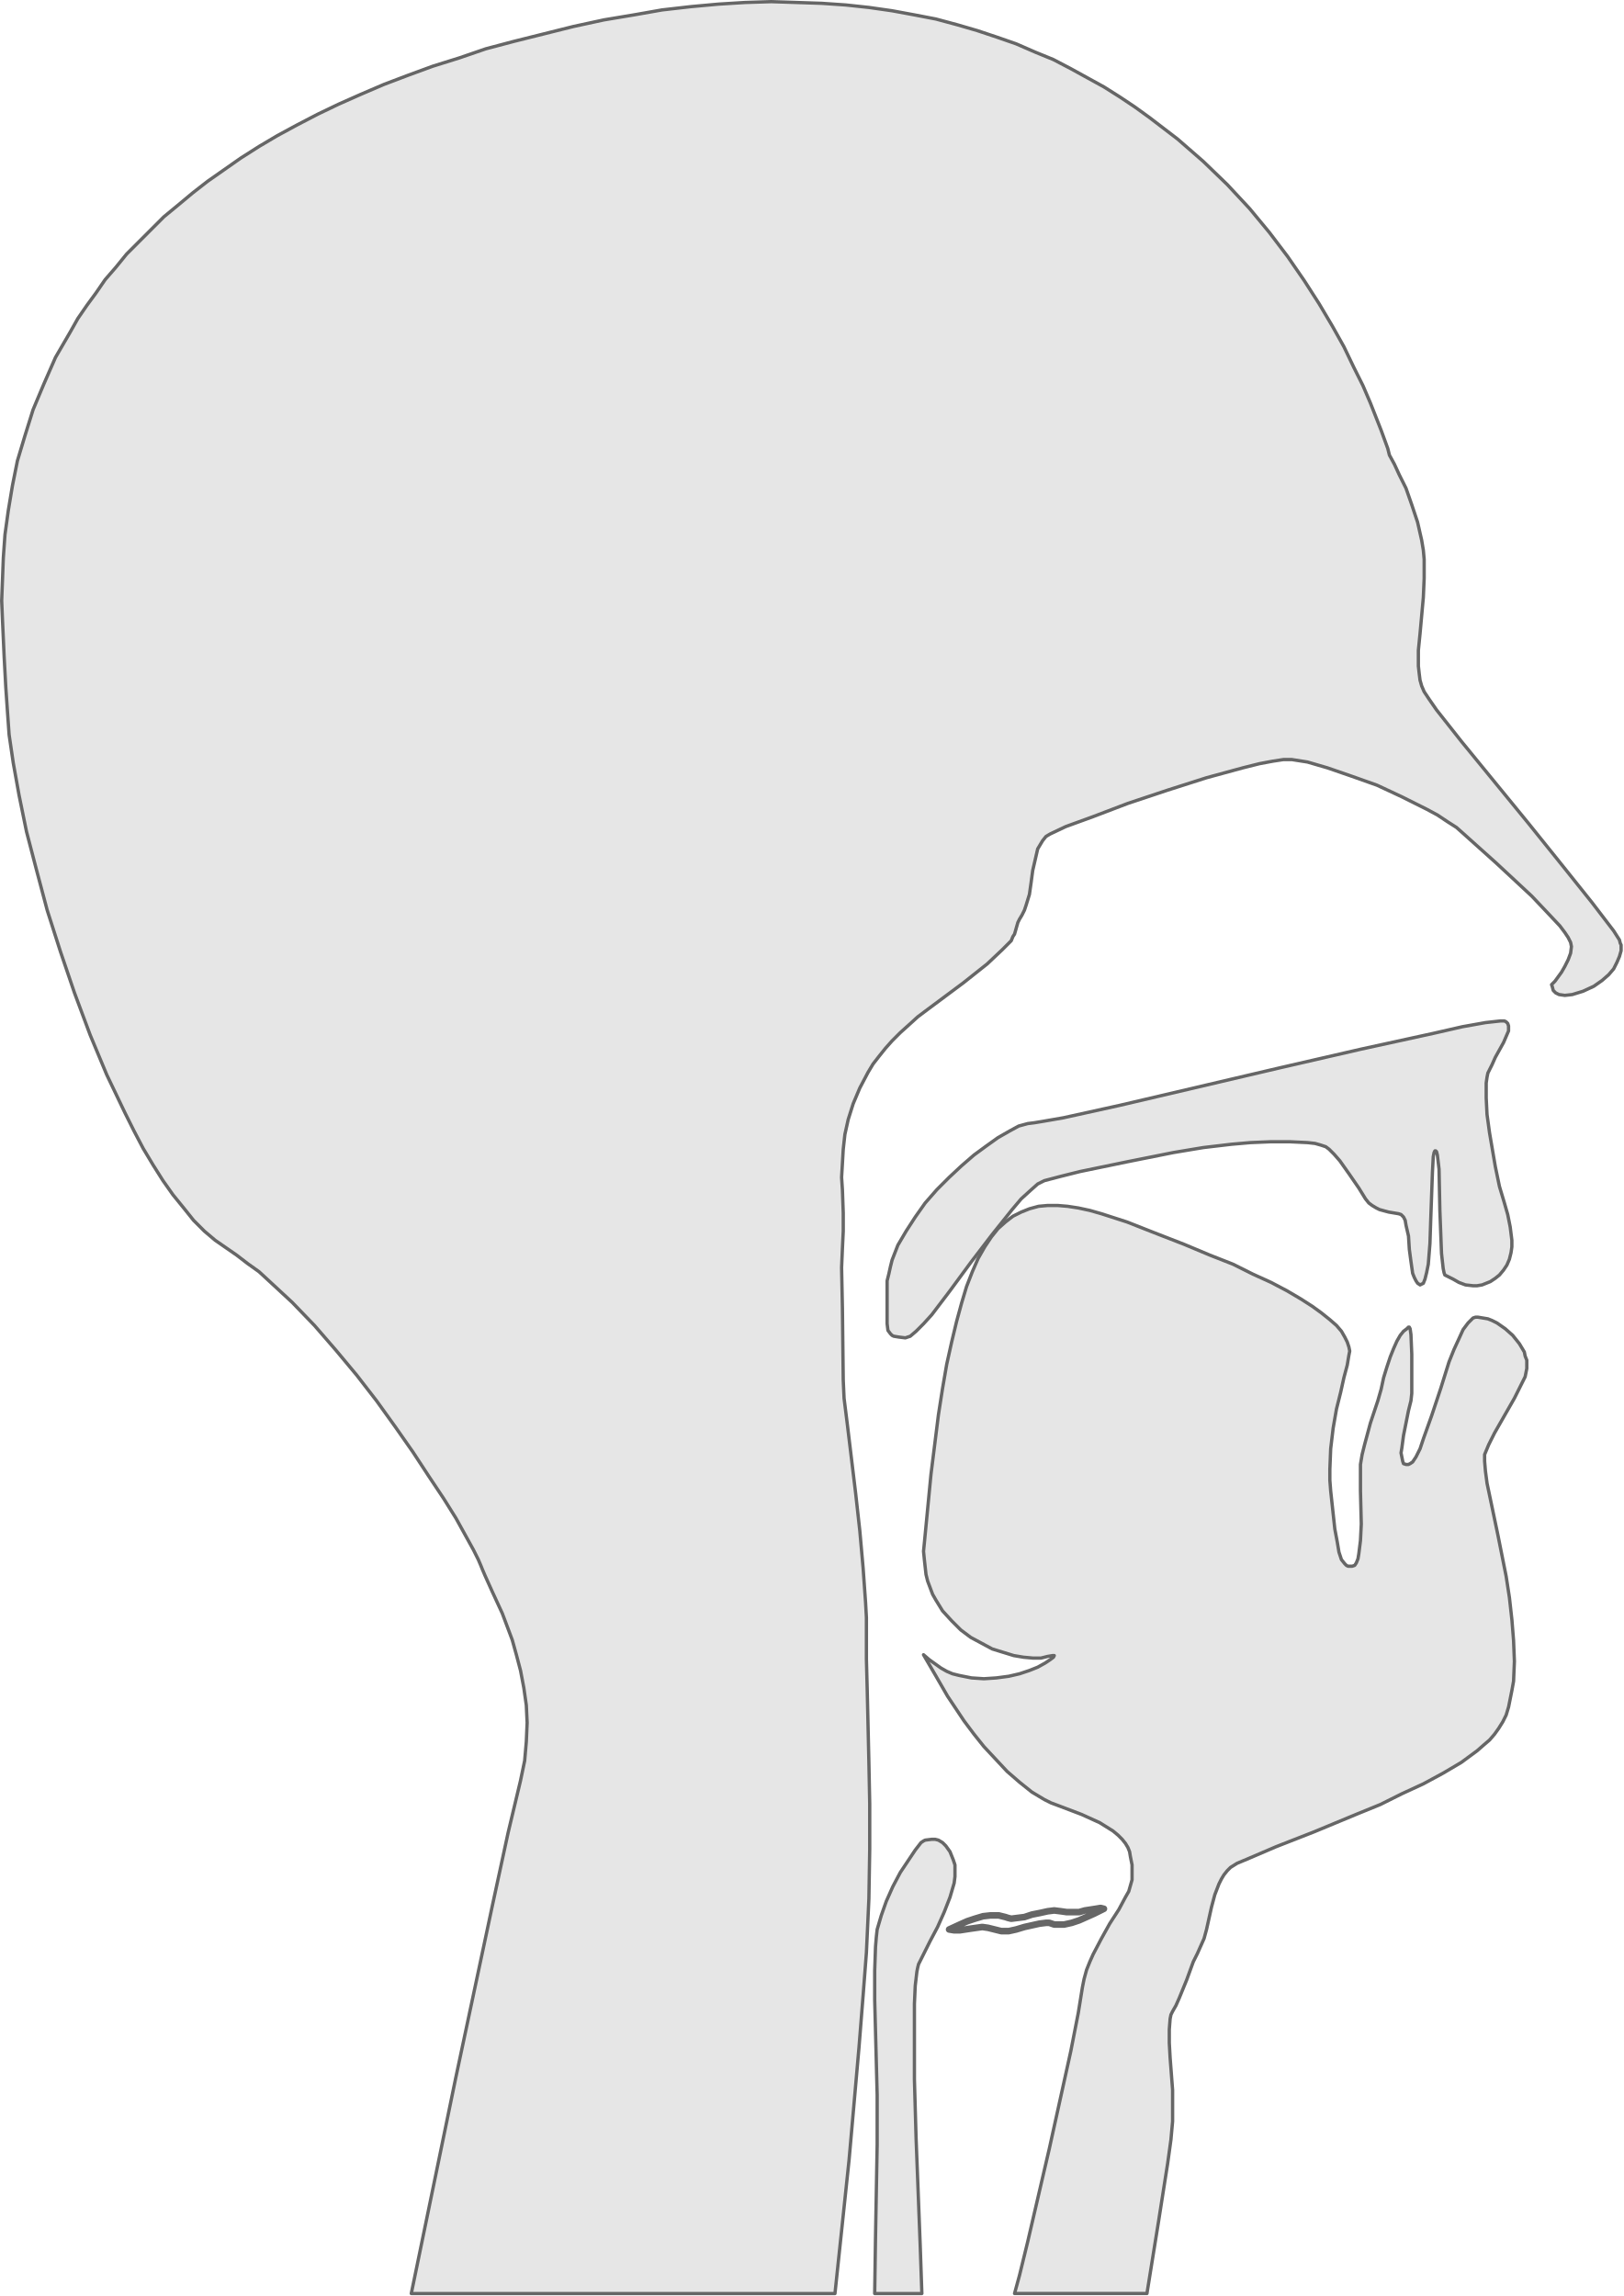
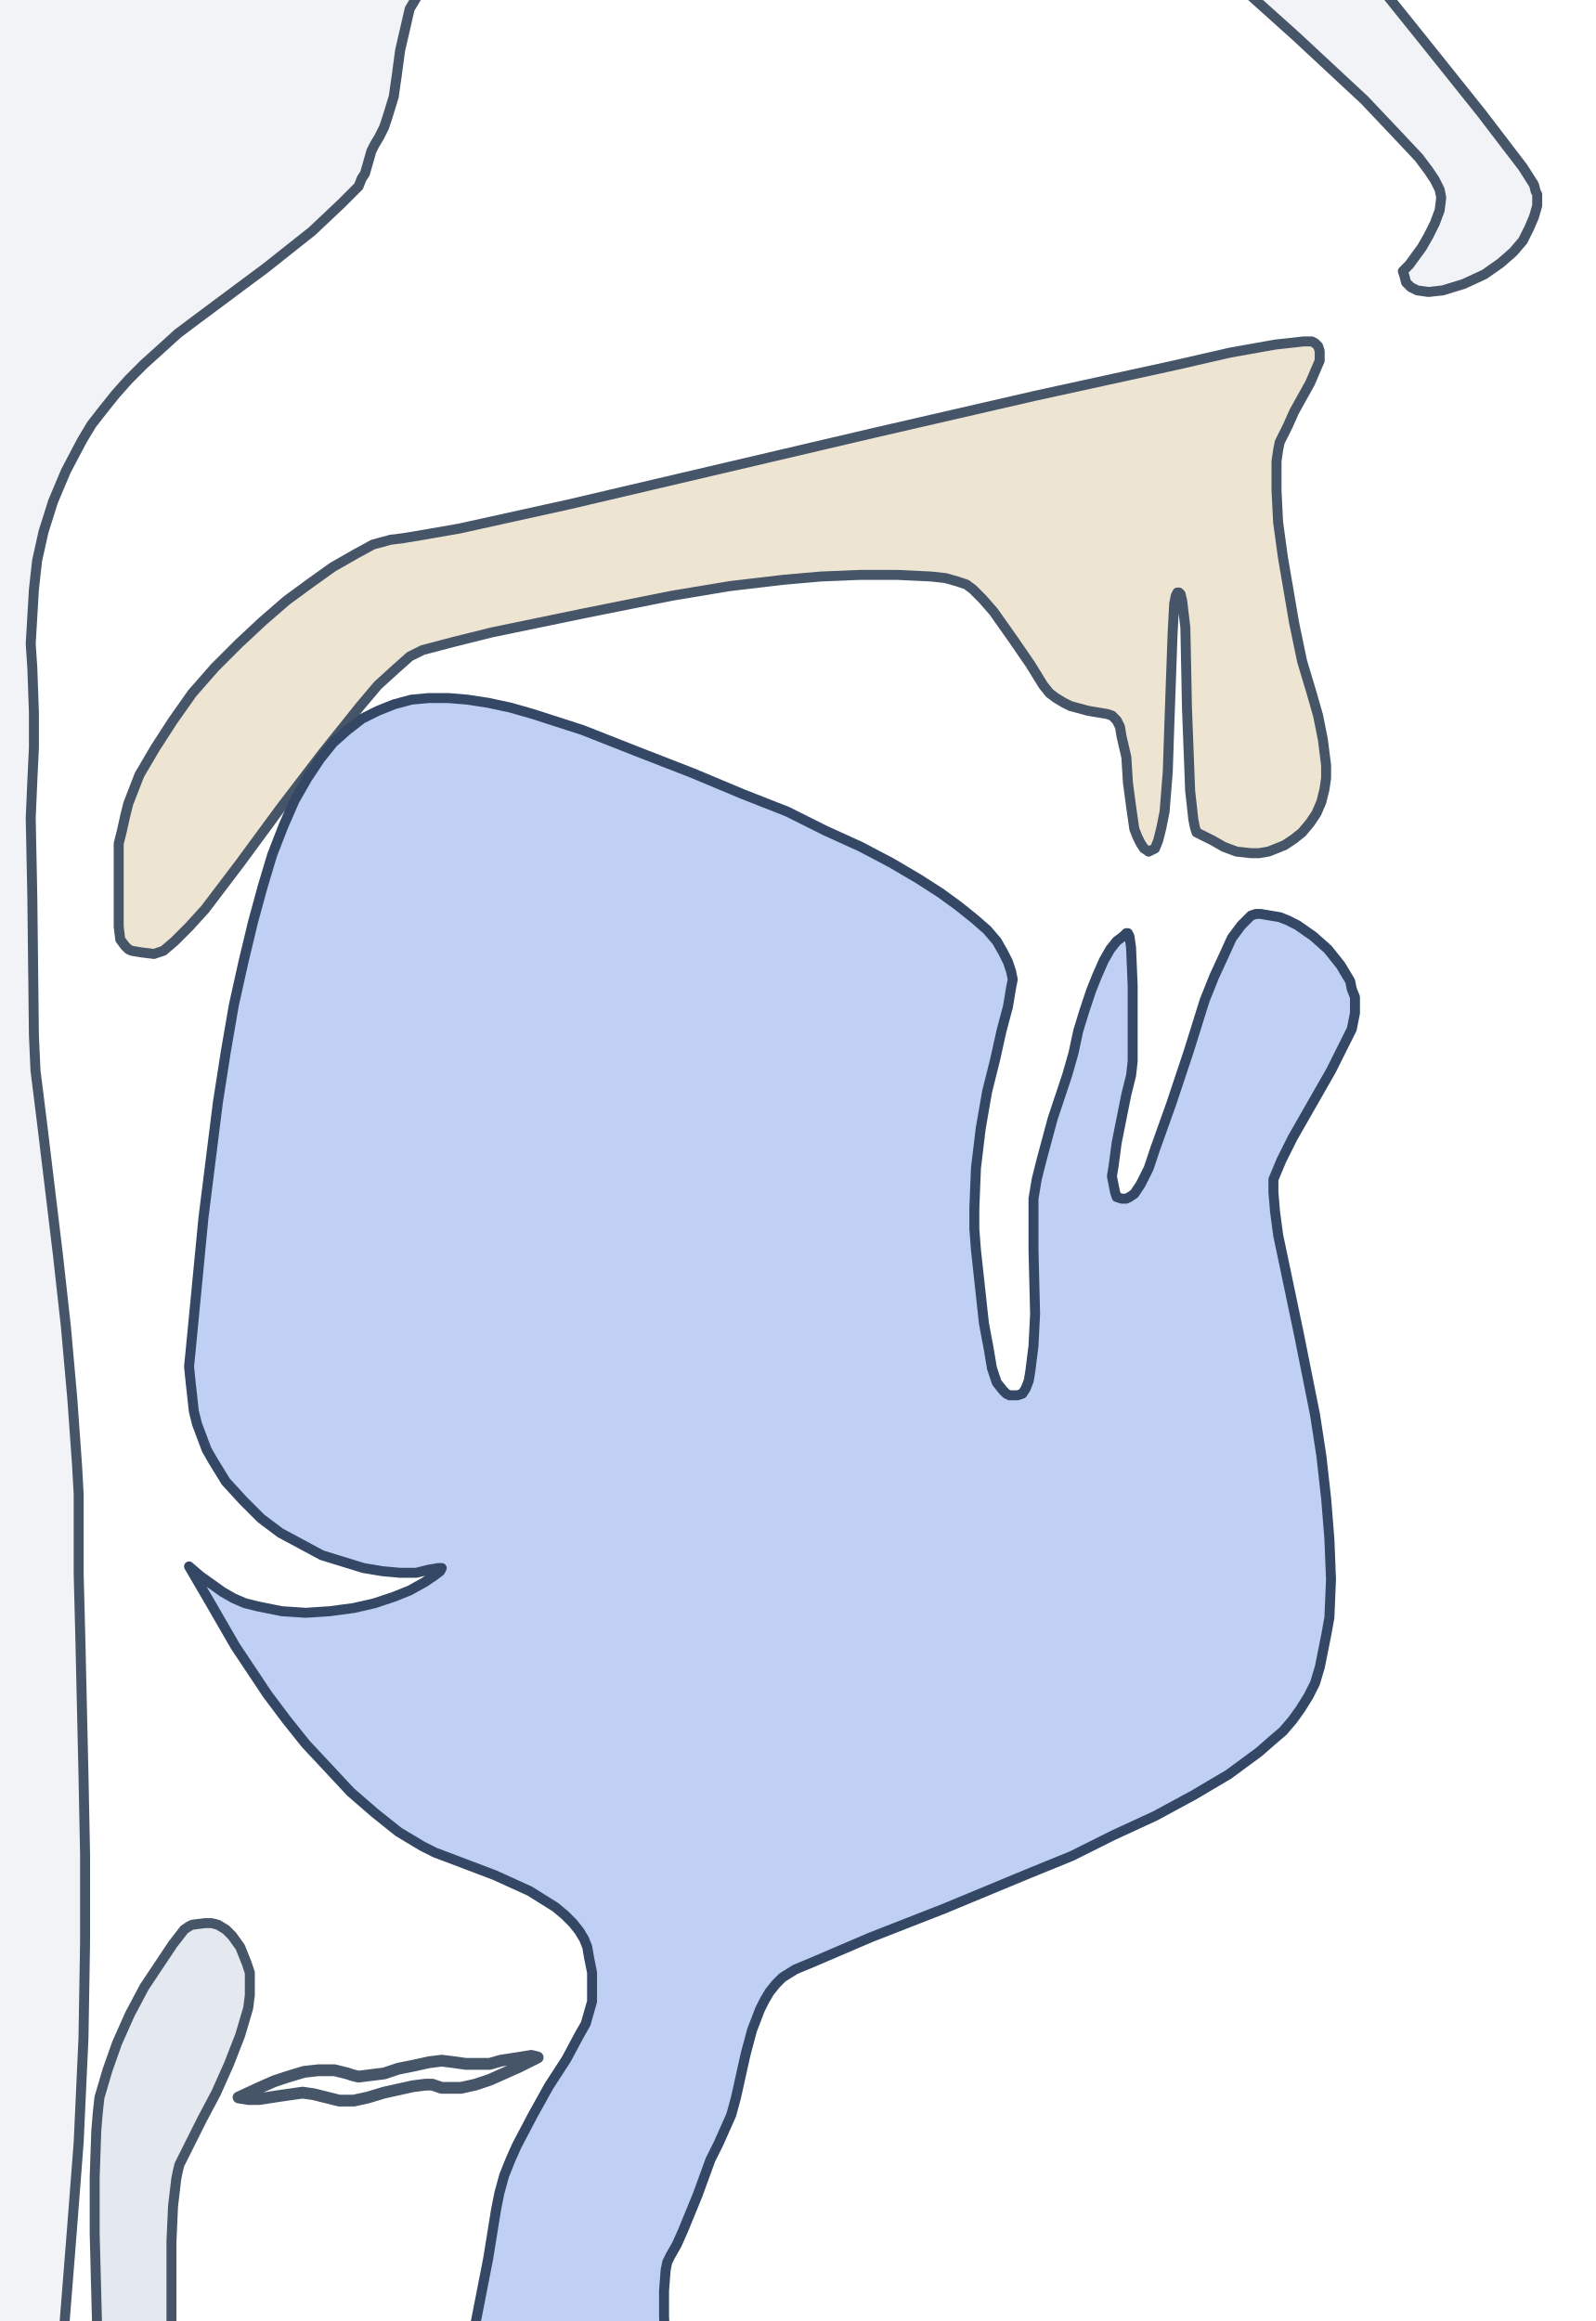
- <svg xmlns="http://www.w3.org/2000/svg" viewBox="0 0 173.038 244.74" id="svg2" height="244.74mm" width="173.038mm" version="1.0">
+ <svg xmlns="http://www.w3.org/2000/svg" viewBox="88 90 88 128" id="svg2" height="640" width="440" version="1.0">
  <defs id="defs4">
    <pattern y="0" x="0" height="6" width="6" patternUnits="userSpaceOnUse" id="WMFhbasepattern" />
  </defs>
-   <path id="path7" d="m 98.249,244.475 0,0 -0.176,-5.115 -0.441,-11.465 -0.177,-6.262 0,-5.644 0,-2.381 0.088,-1.94 0.176,-1.499 0.088,-0.441 0.088,-0.353 0,0 1.235,-2.469 0.794,-1.499 0.706,-1.587 0.618,-1.588 0.441,-1.499 0.088,-0.706 0,-0.618 0,-0.617 -0.176,-0.529 0,0 -0.353,-0.882 -0.441,-0.617 -0.353,-0.353 -0.441,-0.265 -0.353,-0.088 -0.353,0 -0.706,0.088 0,0 -0.176,0.088 -0.265,0.177 -0.617,0.794 -0.706,1.058 -0.882,1.323 -0.794,1.499 -0.706,1.587 -0.529,1.499 -0.441,1.499 0,0 -0.088,0.794 -0.088,1.058 -0.088,2.558 0,3.087 0.088,3.352 0.176,6.791 0,2.91 0,2.381 0,0 -0.176,9.878 -0.088,5.997 5.027,0 z" style="fill:#e6e6e6;fill-opacity:1;fill-rule:nonzero;stroke:#666666;stroke-width:0.353px;stroke-linecap:round;stroke-linejoin:round;stroke-miterlimit:4;stroke-dasharray:none;stroke-opacity:1" />
-   <path id="path9" d="m 88.988,244.475 0,0 1.499,-14.199 1.058,-11.994 0.441,-5.556 0.353,-4.586 0,0 0.264,-5.732 0.088,-5.292 0,-4.851 -0.088,-4.41 -0.176,-7.673 -0.088,-3.352 0,-2.91 0,0 0,-1.499 -0.088,-1.588 -0.264,-3.704 -0.353,-3.969 -0.441,-3.969 -0.882,-7.32 -0.353,-2.822 -0.088,-1.94 0,0 -0.088,-7.673 -0.088,-4.321 0.088,-2.029 0.088,-1.852 0,0 0,-0.97 0,-0.97 -0.088,-2.469 -0.088,-1.323 0.088,-1.499 0.088,-1.499 0.176,-1.587 0.353,-1.588 0.529,-1.676 0.706,-1.676 0.882,-1.676 0.529,-0.882 0.617,-0.794 0.706,-0.882 0.706,-0.794 0.882,-0.882 0.882,-0.794 0.97,-0.882 1.058,-0.794 0,0 3.792,-2.822 2.558,-2.029 1.588,-1.499 0.529,-0.529 0.441,-0.441 0.176,-0.441 0.176,-0.265 0.176,-0.617 0.176,-0.617 0.176,-0.353 0.265,-0.441 0,0 0.264,-0.529 0.176,-0.529 0.353,-1.147 0.176,-1.234 0.176,-1.323 0.265,-1.146 0.264,-1.147 0.264,-0.441 0.265,-0.441 0.353,-0.441 0.441,-0.265 0,0 1.676,-0.794 2.91,-1.058 3.704,-1.411 4.233,-1.411 4.145,-1.323 3.881,-1.058 1.764,-0.441 1.411,-0.265 1.147,-0.176 0.882,0 0,0 1.676,0.264 2.117,0.618 2.558,0.882 2.734,0.97 2.646,1.235 2.646,1.323 1.146,0.617 1.058,0.706 0.97,0.618 0.794,0.706 0,0 3.44,3.087 3.792,3.528 1.587,1.676 1.411,1.499 0.529,0.706 0.353,0.529 0.264,0.529 0.088,0.441 0,0 -0.088,0.706 -0.264,0.706 -0.353,0.706 -0.353,0.618 -0.706,0.97 -0.353,0.353 0,0 0.088,0.264 0.088,0.353 0.265,0.265 0.353,0.176 0.618,0.088 0.794,-0.088 1.146,-0.353 0,0 1.147,-0.529 0.882,-0.618 0.706,-0.617 0.529,-0.617 0.353,-0.706 0.264,-0.618 0.177,-0.618 0,-0.617 0,0 -0.088,-0.176 -0.088,-0.353 -0.617,-0.97 -2.293,-2.998 -3.175,-3.969 -3.616,-4.498 -7.144,-8.731 -2.646,-3.351 -0.794,-1.147 -0.529,-0.794 0,0 -0.264,-0.618 -0.176,-0.617 -0.088,-0.706 -0.088,-0.794 0,-1.676 0.176,-1.764 0.353,-3.881 0.088,-2.028 0,-2.029 0,0 -0.088,-0.97 -0.176,-1.058 -0.441,-1.94 -0.617,-1.852 -0.617,-1.764 -0.706,-1.411 -0.529,-1.147 -0.529,-0.97 0,0 -0.177,-0.706 -0.706,-1.94 -1.146,-2.91 -0.794,-1.852 -0.97,-1.94 -1.058,-2.205 -1.235,-2.205 -1.411,-2.381 -1.587,-2.469 -1.764,-2.558 -1.94,-2.558 -2.117,-2.558 -2.381,-2.558 -2.558,-2.469 -2.734,-2.381 -1.499,-1.147 -1.499,-1.147 -1.587,-1.147 -1.588,-1.058 -1.676,-1.058 -1.764,-0.97 -1.764,-0.97 -1.852,-0.97 -1.94,-0.794 L 108.303,4.674 106.274,3.969 104.157,3.263 102.041,2.646 99.748,2.028 97.455,1.587 95.074,1.147 92.604,0.794 90.135,0.529 87.577,0.353 84.931,0.265 82.197,0.176 79.375,0.265 76.553,0.441 73.643,0.706 70.556,1.058 l -2.999,0.529 -3.175,0.529 -3.263,0.706 0,0 -3.175,0.794 -3.175,0.794 -2.998,0.794 -2.822,0.97 -2.822,0.882 -2.646,0.97 -2.557,0.97 -2.469,1.058 -2.381,1.058 -2.205,1.058 -2.205,1.147 -2.117,1.147 -1.94,1.147 -1.94,1.235 -1.764,1.235 -1.764,1.235 -1.587,1.235 -1.587,1.323 -1.499,1.235 -1.323,1.323 -1.323,1.323 -1.323,1.323 -1.147,1.411 -1.147,1.323 -0.97,1.411 -0.97,1.323 -0.97,1.411 -0.794,1.411 -1.587,2.734 -1.235,2.822 -1.147,2.734 -0.882,2.822 -0.794,2.646 -0.529,2.646 -0.441,2.646 -0.353,2.558 -0.176,2.469 -0.088,2.293 -0.088,2.293 0.088,2.117 0.176,3.881 0.176,3.263 0.176,2.557 0,0 0.176,2.469 0.441,2.999 0.617,3.439 0.794,3.881 1.058,4.057 1.147,4.321 1.411,4.41 1.499,4.41 1.676,4.498 1.764,4.233 1.94,4.057 0.97,1.941 0.97,1.852 1.058,1.764 1.058,1.676 1.058,1.499 1.147,1.411 1.058,1.323 1.147,1.146 1.147,0.97 1.147,0.794 0,0 1.147,0.794 1.147,0.882 1.235,0.882 1.147,1.058 2.381,2.205 2.381,2.469 2.293,2.646 2.205,2.646 2.117,2.734 2.028,2.822 1.852,2.646 1.676,2.558 1.587,2.381 1.323,2.117 1.852,3.351 0.529,1.058 0.264,0.618 0,0 0.177,0.441 0.264,0.618 0.794,1.764 1.058,2.293 0.529,1.411 0.529,1.411 0.441,1.587 0.441,1.676 0.353,1.852 0.265,1.852 0.088,1.852 -0.088,2.028 -0.176,2.029 -0.441,2.117 0,0 -1.323,5.556 -1.676,7.761 -3.881,18.256 -4.763,23.107 45.156,0 z" style="fill:#e6e6e6;fill-opacity:1;fill-rule:nonzero;stroke:#666666;stroke-width:0.353px;stroke-linecap:round;stroke-linejoin:round;stroke-miterlimit:4;stroke-dasharray:none;stroke-opacity:1" />
-   <path id="path11" d="m 112.095,205.052 0,0 -0.265,-0.088 -0.353,0 -0.706,0.088 -0.794,0.177 -0.794,0.176 -0.882,0.265 -0.794,0.176 -0.794,0 -0.353,-0.088 -0.353,-0.088 0,0 -0.706,-0.176 -0.617,-0.088 -0.618,0.088 -0.618,0.088 -1.146,0.176 -0.618,0 -0.529,-0.088 0,0 1.146,-0.529 0.794,-0.353 0.794,-0.264 0.882,-0.265 0.794,-0.088 0.882,0 0.353,0.088 0.353,0.088 0,0 0.264,0.088 0.353,0.088 0.706,-0.088 0.706,-0.088 0.794,-0.264 0.882,-0.176 0.794,-0.176 0.706,-0.088 0.706,0.088 0,0 0.617,0.088 0.706,0 0.618,0 0.618,-0.177 1.146,-0.176 0.529,-0.088 0.353,0.088 0,0 -1.058,0.529 -1.587,0.706 -0.794,0.265 -0.794,0.176 -0.706,0 -0.353,0 -0.264,-0.088 0,0 z" style="fill:none;stroke:#666666;stroke-width:0.706px;stroke-linecap:round;stroke-linejoin:round;stroke-miterlimit:4;stroke-dasharray:none;stroke-opacity:1" />
-   <path id="path13" d="m 151.342,136.966 0,0 0.176,-0.088 0.176,-0.088 0.176,-0.441 0.176,-0.706 0.176,-0.882 0.176,-2.205 0.088,-2.646 0.177,-4.939 0.088,-1.676 0.088,-0.441 0.088,-0.176 0,0 0.088,0 0.088,0.088 0.088,0.353 0.177,1.499 0.088,4.41 0.176,4.586 0.176,1.587 0.088,0.441 0.088,0.264 0,0 0.882,0.441 0.618,0.353 0.706,0.264 0.794,0.088 0.441,0 0.529,-0.088 0.441,-0.176 0.441,-0.177 0.529,-0.353 0.441,-0.353 0,0 0.441,-0.529 0.353,-0.529 0.265,-0.617 0.176,-0.706 0.088,-0.617 0,-0.706 -0.177,-1.411 -0.264,-1.323 -0.353,-1.235 -0.529,-1.764 0,0 -0.441,-2.117 -0.618,-3.616 -0.265,-1.94 -0.088,-1.764 0,-1.588 0.088,-0.617 0.088,-0.441 0,0 0.441,-0.882 0.353,-0.794 0.882,-1.587 0.265,-0.618 0.265,-0.617 0,-0.529 -0.088,-0.265 -0.176,-0.176 0,0 -0.176,-0.088 -0.441,0 -1.587,0.176 -2.469,0.441 -3.087,0.706 -7.673,1.676 -8.819,2.029 -16.933,3.969 -5.997,1.323 -2.028,0.353 -1.058,0.176 0,0 -0.706,0.088 -0.97,0.264 -0.97,0.529 -1.235,0.706 -1.235,0.882 -1.323,0.97 -1.323,1.146 -1.323,1.235 -1.323,1.323 -1.235,1.411 -1.058,1.499 -0.97,1.499 -0.882,1.499 -0.617,1.588 -0.176,0.706 -0.176,0.794 -0.176,0.706 0,0.794 0,0 0,2.911 0,0.882 0.088,0.706 0.265,0.353 0.176,0.176 0.176,0.088 0.529,0.088 0.706,0.088 0,0 0.264,-0.088 0.265,-0.088 0.618,-0.529 0.794,-0.794 0.882,-0.97 1.94,-2.557 2.205,-2.999 2.293,-2.999 2.117,-2.646 0.97,-1.147 0.97,-0.882 0.794,-0.706 0.353,-0.177 0.353,-0.176 0,0 1.676,-0.441 2.117,-0.529 5.116,-1.058 4.851,-0.97 3.175,-0.529 0,0 2.999,-0.353 2.029,-0.177 2.117,-0.088 2.117,0 1.852,0.088 0.794,0.088 0.618,0.176 0.529,0.176 0.353,0.264 0,0 0.529,0.529 0.618,0.706 1.058,1.499 0.97,1.411 0.706,1.146 0,0 0.353,0.441 0.353,0.264 0.441,0.265 0.353,0.176 0.97,0.264 1.058,0.177 0,0 0.264,0.088 0.265,0.265 0.176,0.353 0.088,0.529 0.264,1.147 0.088,1.411 0.176,1.323 0.177,1.235 0.176,0.441 0.177,0.353 0.176,0.265 0.265,0.176 0,0 z" style="fill:#e6e6e6;fill-opacity:1;fill-rule:nonzero;stroke:#666666;stroke-width:0.353px;stroke-linecap:round;stroke-linejoin:round;stroke-miterlimit:4;stroke-dasharray:none;stroke-opacity:1" />
-   <path id="path15" d="m 122.237,244.475 0,0 1.235,-7.673 0.97,-6.173 0.353,-2.558 0.176,-1.94 0,0 0,-1.587 0,-1.764 -0.264,-3.439 -0.088,-1.588 0,-1.411 0.088,-1.146 0.088,-0.441 0.176,-0.353 0,0 0.353,-0.618 0.353,-0.794 0.794,-1.941 0.706,-1.94 0.441,-0.882 0.353,-0.794 0,0 0.353,-0.794 0.264,-0.97 0.529,-2.381 0.353,-1.323 0.441,-1.147 0.265,-0.529 0.265,-0.441 0.353,-0.441 0.353,-0.353 0,0 0.706,-0.441 1.058,-0.441 3.087,-1.323 4.057,-1.587 4.674,-1.94 2.381,-0.97 2.293,-1.146 2.293,-1.058 2.117,-1.146 1.94,-1.147 1.676,-1.235 0.706,-0.618 0.618,-0.529 0.529,-0.618 0.441,-0.618 0,0 0.441,-0.706 0.353,-0.706 0.265,-0.882 0.176,-0.882 0.177,-0.882 0.176,-0.97 0.088,-2.117 -0.088,-2.205 -0.176,-2.205 -0.265,-2.381 -0.353,-2.293 -0.882,-4.409 -0.794,-3.792 -0.353,-1.676 -0.176,-1.323 -0.088,-1.058 0,-0.706 0,0 0.441,-1.058 0.617,-1.235 1.411,-2.469 0.706,-1.235 0.617,-1.235 0.529,-1.058 0.088,-0.441 0.088,-0.441 0,0 0,-0.441 0,-0.441 -0.176,-0.441 -0.088,-0.441 -0.529,-0.882 -0.706,-0.882 -0.794,-0.706 -0.882,-0.617 -0.529,-0.265 -0.441,-0.176 -0.529,-0.088 -0.529,-0.088 0,0 -0.264,0 -0.265,0.088 -0.265,0.265 -0.264,0.265 -0.529,0.706 -0.441,0.97 -0.529,1.147 -0.529,1.323 -0.882,2.822 -0.97,2.911 -0.882,2.469 -0.353,1.058 -0.441,0.882 -0.353,0.529 -0.265,0.176 -0.176,0.088 0,0 -0.264,0 -0.265,-0.088 -0.088,-0.264 -0.088,-0.441 -0.088,-0.441 0.088,-0.529 0.176,-1.323 0.529,-2.646 0.264,-1.058 0.088,-0.794 0,0 0,-4.145 -0.088,-2.117 -0.088,-0.617 -0.088,-0.176 -0.088,0 0,0 -0.176,0.176 -0.353,0.264 -0.353,0.441 -0.353,0.617 -0.353,0.794 -0.353,0.882 -0.353,1.058 -0.353,1.146 0,0 -0.265,1.235 -0.353,1.234 -0.794,2.381 -0.618,2.293 -0.264,1.058 -0.176,1.058 0,0 0,1.235 0,1.587 0.088,3.528 -0.088,1.764 -0.176,1.411 -0.088,0.529 -0.176,0.441 -0.177,0.265 -0.264,0.088 0,0 -0.441,0 -0.176,-0.088 -0.177,-0.176 -0.353,-0.441 -0.264,-0.794 -0.176,-1.058 -0.265,-1.411 -0.441,-4.057 0,0 -0.088,-1.147 0,-1.146 0.088,-2.205 0.265,-2.205 0.353,-2.028 0.441,-1.764 0.353,-1.588 0.353,-1.323 0.176,-1.058 0,0 0.088,-0.441 -0.088,-0.441 -0.176,-0.529 -0.265,-0.529 -0.353,-0.618 -0.529,-0.617 -0.706,-0.617 -0.882,-0.706 -0.97,-0.706 -1.235,-0.794 -1.499,-0.882 -1.676,-0.882 -1.94,-0.882 -2.117,-1.058 -2.469,-0.97 -2.734,-1.146 0,0 -3.175,-1.235 -2.911,-1.147 -2.734,-0.882 -1.235,-0.353 -1.234,-0.265 -1.147,-0.176 -1.058,-0.088 -1.058,0 -0.97,0.088 -0.97,0.264 -0.882,0.353 -0.882,0.441 -0.794,0.617 -0.794,0.706 -0.706,0.882 -0.706,1.058 -0.706,1.234 -0.617,1.411 -0.618,1.588 -0.529,1.764 -0.529,1.94 -0.529,2.205 -0.529,2.381 -0.441,2.558 -0.441,2.822 -0.794,6.35 -0.706,7.32 0,0 -0.088,0.882 0.088,0.882 0.088,0.794 0.088,0.794 0.176,0.706 0.265,0.706 0.265,0.706 0.353,0.617 0.706,1.147 0.97,1.058 0.97,0.97 1.058,0.794 1.147,0.617 1.147,0.617 1.146,0.353 1.146,0.353 1.058,0.177 0.97,0.088 0.882,0 0.706,-0.176 0,0 0.529,-0.088 0.176,0 0,0 -0.088,0.177 -0.353,0.264 -0.529,0.353 -0.794,0.441 -0.882,0.353 -1.058,0.353 -1.146,0.264 -1.323,0.176 -1.323,0.088 -1.323,-0.088 -1.323,-0.265 -0.706,-0.176 -0.618,-0.265 -0.618,-0.353 -0.617,-0.441 -0.617,-0.441 -0.618,-0.529 0,0 1.235,2.117 1.323,2.293 1.764,2.646 1.058,1.411 1.058,1.323 1.235,1.323 1.234,1.323 1.323,1.147 1.323,1.058 1.323,0.794 0.706,0.353 0.706,0.264 0,0 2.558,0.97 1.94,0.882 0.706,0.441 0.706,0.441 0.529,0.441 0.441,0.441 0.353,0.441 0.265,0.441 0.176,0.441 0.088,0.529 0.176,0.882 0,1.058 0,0 0,0.529 -0.176,0.618 -0.176,0.617 -0.353,0.617 -0.706,1.323 -0.97,1.499 -0.882,1.588 -0.882,1.676 -0.353,0.794 -0.353,0.882 -0.264,0.97 -0.176,0.882 0,0 -0.441,2.734 -0.794,4.057 -2.293,10.407 -2.293,9.878 -0.882,3.616 -0.529,1.94 14.111,0 z" style="fill:#e6e6e6;fill-opacity:1;fill-rule:nonzero;stroke:#666666;stroke-width:0.353px;stroke-linecap:round;stroke-linejoin:round;stroke-miterlimit:4;stroke-dasharray:none;stroke-opacity:1" />
+   <path id="path7" d="m 98.249,244.475 0,0 -0.176,-5.115 -0.441,-11.465 -0.177,-6.262 0,-5.644 0,-2.381 0.088,-1.94 0.176,-1.499 0.088,-0.441 0.088,-0.353 0,0 1.235,-2.469 0.794,-1.499 0.706,-1.587 0.618,-1.588 0.441,-1.499 0.088,-0.706 0,-0.618 0,-0.617 -0.176,-0.529 0,0 -0.353,-0.882 -0.441,-0.617 -0.353,-0.353 -0.441,-0.265 -0.353,-0.088 -0.353,0 -0.706,0.088 0,0 -0.176,0.088 -0.265,0.177 -0.617,0.794 -0.706,1.058 -0.882,1.323 -0.794,1.499 -0.706,1.587 -0.529,1.499 -0.441,1.499 0,0 -0.088,0.794 -0.088,1.058 -0.088,2.558 0,3.087 0.088,3.352 0.176,6.791 0,2.91 0,2.381 0,0 -0.176,9.878 -0.088,5.997 5.027,0 z" style="fill:#e4e9ef;fill-opacity:1;fill-rule:nonzero;stroke:#475569;stroke-width:0.55;stroke-linecap:round;stroke-linejoin:round;stroke-miterlimit:4;stroke-dasharray:none;stroke-opacity:1" />
+   <path id="path9" d="m 88.988,244.475 0,0 1.499,-14.199 1.058,-11.994 0.441,-5.556 0.353,-4.586 0,0 0.264,-5.732 0.088,-5.292 0,-4.851 -0.088,-4.41 -0.176,-7.673 -0.088,-3.352 0,-2.91 0,0 0,-1.499 -0.088,-1.588 -0.264,-3.704 -0.353,-3.969 -0.441,-3.969 -0.882,-7.32 -0.353,-2.822 -0.088,-1.94 0,0 -0.088,-7.673 -0.088,-4.321 0.088,-2.029 0.088,-1.852 0,0 0,-0.97 0,-0.97 -0.088,-2.469 -0.088,-1.323 0.088,-1.499 0.088,-1.499 0.176,-1.587 0.353,-1.588 0.529,-1.676 0.706,-1.676 0.882,-1.676 0.529,-0.882 0.617,-0.794 0.706,-0.882 0.706,-0.794 0.882,-0.882 0.882,-0.794 0.97,-0.882 1.058,-0.794 0,0 3.792,-2.822 2.558,-2.029 1.588,-1.499 0.529,-0.529 0.441,-0.441 0.176,-0.441 0.176,-0.265 0.176,-0.617 0.176,-0.617 0.176,-0.353 0.265,-0.441 0,0 0.264,-0.529 0.176,-0.529 0.353,-1.147 0.176,-1.234 0.176,-1.323 0.265,-1.146 0.264,-1.147 0.264,-0.441 0.265,-0.441 0.353,-0.441 0.441,-0.265 0,0 1.676,-0.794 2.91,-1.058 3.704,-1.411 4.233,-1.411 4.145,-1.323 3.881,-1.058 1.764,-0.441 1.411,-0.265 1.147,-0.176 0.882,0 0,0 1.676,0.264 2.117,0.618 2.558,0.882 2.734,0.97 2.646,1.235 2.646,1.323 1.146,0.617 1.058,0.706 0.97,0.618 0.794,0.706 0,0 3.44,3.087 3.792,3.528 1.587,1.676 1.411,1.499 0.529,0.706 0.353,0.529 0.264,0.529 0.088,0.441 0,0 -0.088,0.706 -0.264,0.706 -0.353,0.706 -0.353,0.618 -0.706,0.97 -0.353,0.353 0,0 0.088,0.264 0.088,0.353 0.265,0.265 0.353,0.176 0.618,0.088 0.794,-0.088 1.146,-0.353 0,0 1.147,-0.529 0.882,-0.618 0.706,-0.617 0.529,-0.617 0.353,-0.706 0.264,-0.618 0.177,-0.618 0,-0.617 0,0 -0.088,-0.176 -0.088,-0.353 -0.617,-0.97 -2.293,-2.998 -3.175,-3.969 -3.616,-4.498 -7.144,-8.731 -2.646,-3.351 -0.794,-1.147 -0.529,-0.794 0,0 -0.264,-0.618 -0.176,-0.617 -0.088,-0.706 -0.088,-0.794 0,-1.676 0.176,-1.764 0.353,-3.881 0.088,-2.028 0,-2.029 0,0 -0.088,-0.97 -0.176,-1.058 -0.441,-1.94 -0.617,-1.852 -0.617,-1.764 -0.706,-1.411 -0.529,-1.147 -0.529,-0.97 0,0 -0.177,-0.706 -0.706,-1.94 -1.146,-2.91 -0.794,-1.852 -0.97,-1.94 -1.058,-2.205 -1.235,-2.205 -1.411,-2.381 -1.587,-2.469 -1.764,-2.558 -1.94,-2.558 -2.117,-2.558 -2.381,-2.558 -2.558,-2.469 -2.734,-2.381 -1.499,-1.147 -1.499,-1.147 -1.587,-1.147 -1.588,-1.058 -1.676,-1.058 -1.764,-0.97 -1.764,-0.97 -1.852,-0.97 -1.94,-0.794 L 108.303,4.674 106.274,3.969 104.157,3.263 102.041,2.646 99.748,2.028 97.455,1.587 95.074,1.147 92.604,0.794 90.135,0.529 87.577,0.353 84.931,0.265 82.197,0.176 79.375,0.265 76.553,0.441 73.643,0.706 70.556,1.058 l -2.999,0.529 -3.175,0.529 -3.263,0.706 0,0 -3.175,0.794 -3.175,0.794 -2.998,0.794 -2.822,0.97 -2.822,0.882 -2.646,0.97 -2.557,0.97 -2.469,1.058 -2.381,1.058 -2.205,1.058 -2.205,1.147 -2.117,1.147 -1.94,1.147 -1.94,1.235 -1.764,1.235 -1.764,1.235 -1.587,1.235 -1.587,1.323 -1.499,1.235 -1.323,1.323 -1.323,1.323 -1.323,1.323 -1.147,1.411 -1.147,1.323 -0.97,1.411 -0.97,1.323 -0.97,1.411 -0.794,1.411 -1.587,2.734 -1.235,2.822 -1.147,2.734 -0.882,2.822 -0.794,2.646 -0.529,2.646 -0.441,2.646 -0.353,2.558 -0.176,2.469 -0.088,2.293 -0.088,2.293 0.088,2.117 0.176,3.881 0.176,3.263 0.176,2.557 0,0 0.176,2.469 0.441,2.999 0.617,3.439 0.794,3.881 1.058,4.057 1.147,4.321 1.411,4.41 1.499,4.41 1.676,4.498 1.764,4.233 1.94,4.057 0.97,1.941 0.97,1.852 1.058,1.764 1.058,1.676 1.058,1.499 1.147,1.411 1.058,1.323 1.147,1.146 1.147,0.97 1.147,0.794 0,0 1.147,0.794 1.147,0.882 1.235,0.882 1.147,1.058 2.381,2.205 2.381,2.469 2.293,2.646 2.205,2.646 2.117,2.734 2.028,2.822 1.852,2.646 1.676,2.558 1.587,2.381 1.323,2.117 1.852,3.351 0.529,1.058 0.264,0.618 0,0 0.177,0.441 0.264,0.618 0.794,1.764 1.058,2.293 0.529,1.411 0.529,1.411 0.441,1.587 0.441,1.676 0.353,1.852 0.265,1.852 0.088,1.852 -0.088,2.028 -0.176,2.029 -0.441,2.117 0,0 -1.323,5.556 -1.676,7.761 -3.881,18.256 -4.763,23.107 45.156,0 z" style="fill:#f1f3f6;fill-opacity:1;fill-rule:nonzero;stroke:#475569;stroke-width:0.55;stroke-linecap:round;stroke-linejoin:round;stroke-miterlimit:4;stroke-dasharray:none;stroke-opacity:1" />
+   <path id="path11" d="m 112.095,205.052 0,0 -0.265,-0.088 -0.353,0 -0.706,0.088 -0.794,0.177 -0.794,0.176 -0.882,0.265 -0.794,0.176 -0.794,0 -0.353,-0.088 -0.353,-0.088 0,0 -0.706,-0.176 -0.617,-0.088 -0.618,0.088 -0.618,0.088 -1.146,0.176 -0.618,0 -0.529,-0.088 0,0 1.146,-0.529 0.794,-0.353 0.794,-0.264 0.882,-0.265 0.794,-0.088 0.882,0 0.353,0.088 0.353,0.088 0,0 0.264,0.088 0.353,0.088 0.706,-0.088 0.706,-0.088 0.794,-0.264 0.882,-0.176 0.794,-0.176 0.706,-0.088 0.706,0.088 0,0 0.617,0.088 0.706,0 0.618,0 0.618,-0.177 1.146,-0.176 0.529,-0.088 0.353,0.088 0,0 -1.058,0.529 -1.587,0.706 -0.794,0.265 -0.794,0.176 -0.706,0 -0.353,0 -0.264,-0.088 0,0 z" style="fill:none;stroke:#475569;stroke-width:0.65;stroke-linecap:round;stroke-linejoin:round;stroke-miterlimit:4;stroke-dasharray:none;stroke-opacity:1" />
+   <path id="path13" d="m 151.342,136.966 0,0 0.176,-0.088 0.176,-0.088 0.176,-0.441 0.176,-0.706 0.176,-0.882 0.176,-2.205 0.088,-2.646 0.177,-4.939 0.088,-1.676 0.088,-0.441 0.088,-0.176 0,0 0.088,0 0.088,0.088 0.088,0.353 0.177,1.499 0.088,4.41 0.176,4.586 0.176,1.587 0.088,0.441 0.088,0.264 0,0 0.882,0.441 0.618,0.353 0.706,0.264 0.794,0.088 0.441,0 0.529,-0.088 0.441,-0.176 0.441,-0.177 0.529,-0.353 0.441,-0.353 0,0 0.441,-0.529 0.353,-0.529 0.265,-0.617 0.176,-0.706 0.088,-0.617 0,-0.706 -0.177,-1.411 -0.264,-1.323 -0.353,-1.235 -0.529,-1.764 0,0 -0.441,-2.117 -0.618,-3.616 -0.265,-1.94 -0.088,-1.764 0,-1.588 0.088,-0.617 0.088,-0.441 0,0 0.441,-0.882 0.353,-0.794 0.882,-1.587 0.265,-0.618 0.265,-0.617 0,-0.529 -0.088,-0.265 -0.176,-0.176 0,0 -0.176,-0.088 -0.441,0 -1.587,0.176 -2.469,0.441 -3.087,0.706 -7.673,1.676 -8.819,2.029 -16.933,3.969 -5.997,1.323 -2.028,0.353 -1.058,0.176 0,0 -0.706,0.088 -0.97,0.264 -0.97,0.529 -1.235,0.706 -1.235,0.882 -1.323,0.97 -1.323,1.146 -1.323,1.235 -1.323,1.323 -1.235,1.411 -1.058,1.499 -0.97,1.499 -0.882,1.499 -0.617,1.588 -0.176,0.706 -0.176,0.794 -0.176,0.706 0,0.794 0,0 0,2.911 0,0.882 0.088,0.706 0.265,0.353 0.176,0.176 0.176,0.088 0.529,0.088 0.706,0.088 0,0 0.264,-0.088 0.265,-0.088 0.618,-0.529 0.794,-0.794 0.882,-0.97 1.94,-2.557 2.205,-2.999 2.293,-2.999 2.117,-2.646 0.97,-1.147 0.97,-0.882 0.794,-0.706 0.353,-0.177 0.353,-0.176 0,0 1.676,-0.441 2.117,-0.529 5.116,-1.058 4.851,-0.97 3.175,-0.529 0,0 2.999,-0.353 2.029,-0.177 2.117,-0.088 2.117,0 1.852,0.088 0.794,0.088 0.618,0.176 0.529,0.176 0.353,0.264 0,0 0.529,0.529 0.618,0.706 1.058,1.499 0.97,1.411 0.706,1.146 0,0 0.353,0.441 0.353,0.264 0.441,0.265 0.353,0.176 0.97,0.264 1.058,0.177 0,0 0.264,0.088 0.265,0.265 0.176,0.353 0.088,0.529 0.264,1.147 0.088,1.411 0.176,1.323 0.177,1.235 0.176,0.441 0.177,0.353 0.176,0.265 0.265,0.176 0,0 z" style="fill:#eee4d2;fill-opacity:1;fill-rule:nonzero;stroke:#475569;stroke-width:0.55;stroke-linecap:round;stroke-linejoin:round;stroke-miterlimit:4;stroke-dasharray:none;stroke-opacity:1" />
+   <path id="path15" d="m 122.237,244.475 0,0 1.235,-7.673 0.97,-6.173 0.353,-2.558 0.176,-1.94 0,0 0,-1.587 0,-1.764 -0.264,-3.439 -0.088,-1.588 0,-1.411 0.088,-1.146 0.088,-0.441 0.176,-0.353 0,0 0.353,-0.618 0.353,-0.794 0.794,-1.941 0.706,-1.94 0.441,-0.882 0.353,-0.794 0,0 0.353,-0.794 0.264,-0.97 0.529,-2.381 0.353,-1.323 0.441,-1.147 0.265,-0.529 0.265,-0.441 0.353,-0.441 0.353,-0.353 0,0 0.706,-0.441 1.058,-0.441 3.087,-1.323 4.057,-1.587 4.674,-1.94 2.381,-0.97 2.293,-1.146 2.293,-1.058 2.117,-1.146 1.94,-1.147 1.676,-1.235 0.706,-0.618 0.618,-0.529 0.529,-0.618 0.441,-0.618 0,0 0.441,-0.706 0.353,-0.706 0.265,-0.882 0.176,-0.882 0.177,-0.882 0.176,-0.97 0.088,-2.117 -0.088,-2.205 -0.176,-2.205 -0.265,-2.381 -0.353,-2.293 -0.882,-4.409 -0.794,-3.792 -0.353,-1.676 -0.176,-1.323 -0.088,-1.058 0,-0.706 0,0 0.441,-1.058 0.617,-1.235 1.411,-2.469 0.706,-1.235 0.617,-1.235 0.529,-1.058 0.088,-0.441 0.088,-0.441 0,0 0,-0.441 0,-0.441 -0.176,-0.441 -0.088,-0.441 -0.529,-0.882 -0.706,-0.882 -0.794,-0.706 -0.882,-0.617 -0.529,-0.265 -0.441,-0.176 -0.529,-0.088 -0.529,-0.088 0,0 -0.264,0 -0.265,0.088 -0.265,0.265 -0.264,0.265 -0.529,0.706 -0.441,0.97 -0.529,1.147 -0.529,1.323 -0.882,2.822 -0.97,2.911 -0.882,2.469 -0.353,1.058 -0.441,0.882 -0.353,0.529 -0.265,0.176 -0.176,0.088 0,0 -0.264,0 -0.265,-0.088 -0.088,-0.264 -0.088,-0.441 -0.088,-0.441 0.088,-0.529 0.176,-1.323 0.529,-2.646 0.264,-1.058 0.088,-0.794 0,0 0,-4.145 -0.088,-2.117 -0.088,-0.617 -0.088,-0.176 -0.088,0 0,0 -0.176,0.176 -0.353,0.264 -0.353,0.441 -0.353,0.617 -0.353,0.794 -0.353,0.882 -0.353,1.058 -0.353,1.146 0,0 -0.265,1.235 -0.353,1.234 -0.794,2.381 -0.618,2.293 -0.264,1.058 -0.176,1.058 0,0 0,1.235 0,1.587 0.088,3.528 -0.088,1.764 -0.176,1.411 -0.088,0.529 -0.176,0.441 -0.177,0.265 -0.264,0.088 0,0 -0.441,0 -0.176,-0.088 -0.177,-0.176 -0.353,-0.441 -0.264,-0.794 -0.176,-1.058 -0.265,-1.411 -0.441,-4.057 0,0 -0.088,-1.147 0,-1.146 0.088,-2.205 0.265,-2.205 0.353,-2.028 0.441,-1.764 0.353,-1.588 0.353,-1.323 0.176,-1.058 0,0 0.088,-0.441 -0.088,-0.441 -0.176,-0.529 -0.265,-0.529 -0.353,-0.618 -0.529,-0.617 -0.706,-0.617 -0.882,-0.706 -0.97,-0.706 -1.235,-0.794 -1.499,-0.882 -1.676,-0.882 -1.94,-0.882 -2.117,-1.058 -2.469,-0.97 -2.734,-1.146 0,0 -3.175,-1.235 -2.911,-1.147 -2.734,-0.882 -1.235,-0.353 -1.234,-0.265 -1.147,-0.176 -1.058,-0.088 -1.058,0 -0.97,0.088 -0.97,0.264 -0.882,0.353 -0.882,0.441 -0.794,0.617 -0.794,0.706 -0.706,0.882 -0.706,1.058 -0.706,1.234 -0.617,1.411 -0.618,1.588 -0.529,1.764 -0.529,1.94 -0.529,2.205 -0.529,2.381 -0.441,2.558 -0.441,2.822 -0.794,6.35 -0.706,7.32 0,0 -0.088,0.882 0.088,0.882 0.088,0.794 0.088,0.794 0.176,0.706 0.265,0.706 0.265,0.706 0.353,0.617 0.706,1.147 0.97,1.058 0.97,0.97 1.058,0.794 1.147,0.617 1.147,0.617 1.146,0.353 1.146,0.353 1.058,0.177 0.97,0.088 0.882,0 0.706,-0.176 0,0 0.529,-0.088 0.176,0 0,0 -0.088,0.177 -0.353,0.264 -0.529,0.353 -0.794,0.441 -0.882,0.353 -1.058,0.353 -1.146,0.264 -1.323,0.176 -1.323,0.088 -1.323,-0.088 -1.323,-0.265 -0.706,-0.176 -0.618,-0.265 -0.618,-0.353 -0.617,-0.441 -0.617,-0.441 -0.618,-0.529 0,0 1.235,2.117 1.323,2.293 1.764,2.646 1.058,1.411 1.058,1.323 1.235,1.323 1.234,1.323 1.323,1.147 1.323,1.058 1.323,0.794 0.706,0.353 0.706,0.264 0,0 2.558,0.97 1.94,0.882 0.706,0.441 0.706,0.441 0.529,0.441 0.441,0.441 0.353,0.441 0.265,0.441 0.176,0.441 0.088,0.529 0.176,0.882 0,1.058 0,0 0,0.529 -0.176,0.618 -0.176,0.617 -0.353,0.617 -0.706,1.323 -0.97,1.499 -0.882,1.588 -0.882,1.676 -0.353,0.794 -0.353,0.882 -0.264,0.97 -0.176,0.882 0,0 -0.441,2.734 -0.794,4.057 -2.293,10.407 -2.293,9.878 -0.882,3.616 -0.529,1.94 14.111,0 z" style="fill:#c0d0f5;fill-opacity:1;fill-rule:nonzero;stroke:#344866;stroke-width:0.55;stroke-linecap:round;stroke-linejoin:round;stroke-miterlimit:4;stroke-dasharray:none;stroke-opacity:1" />
</svg>
